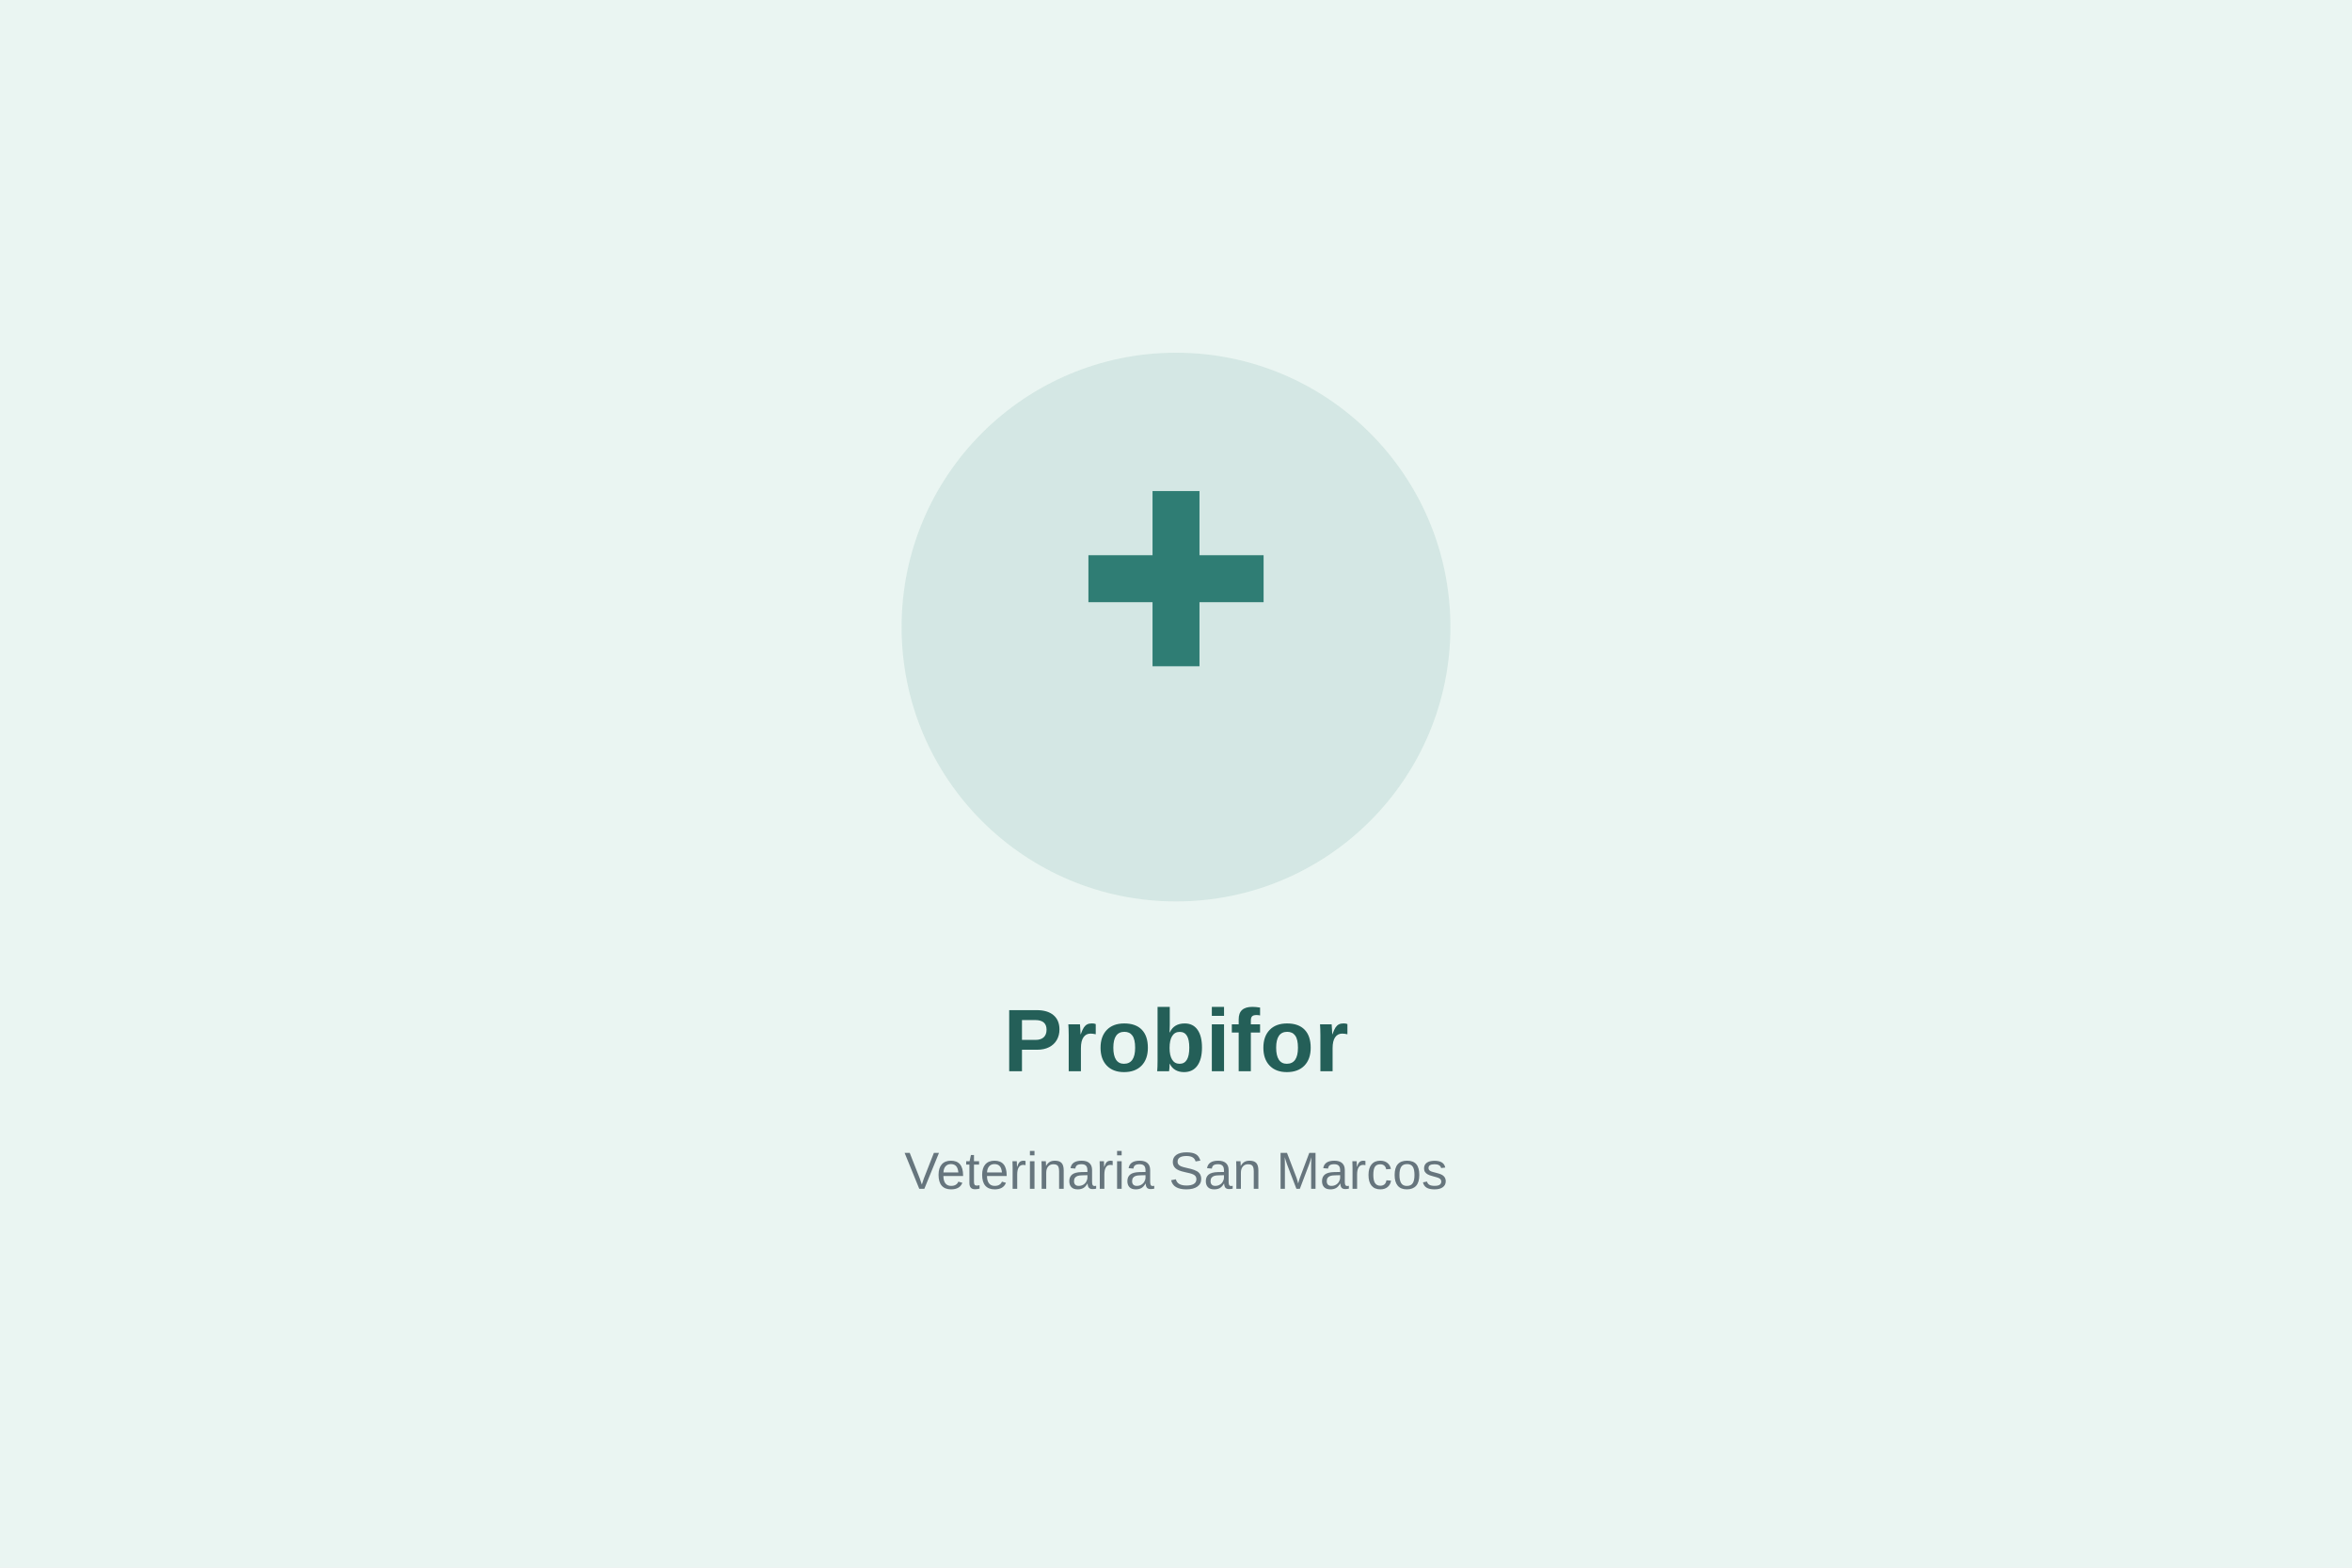
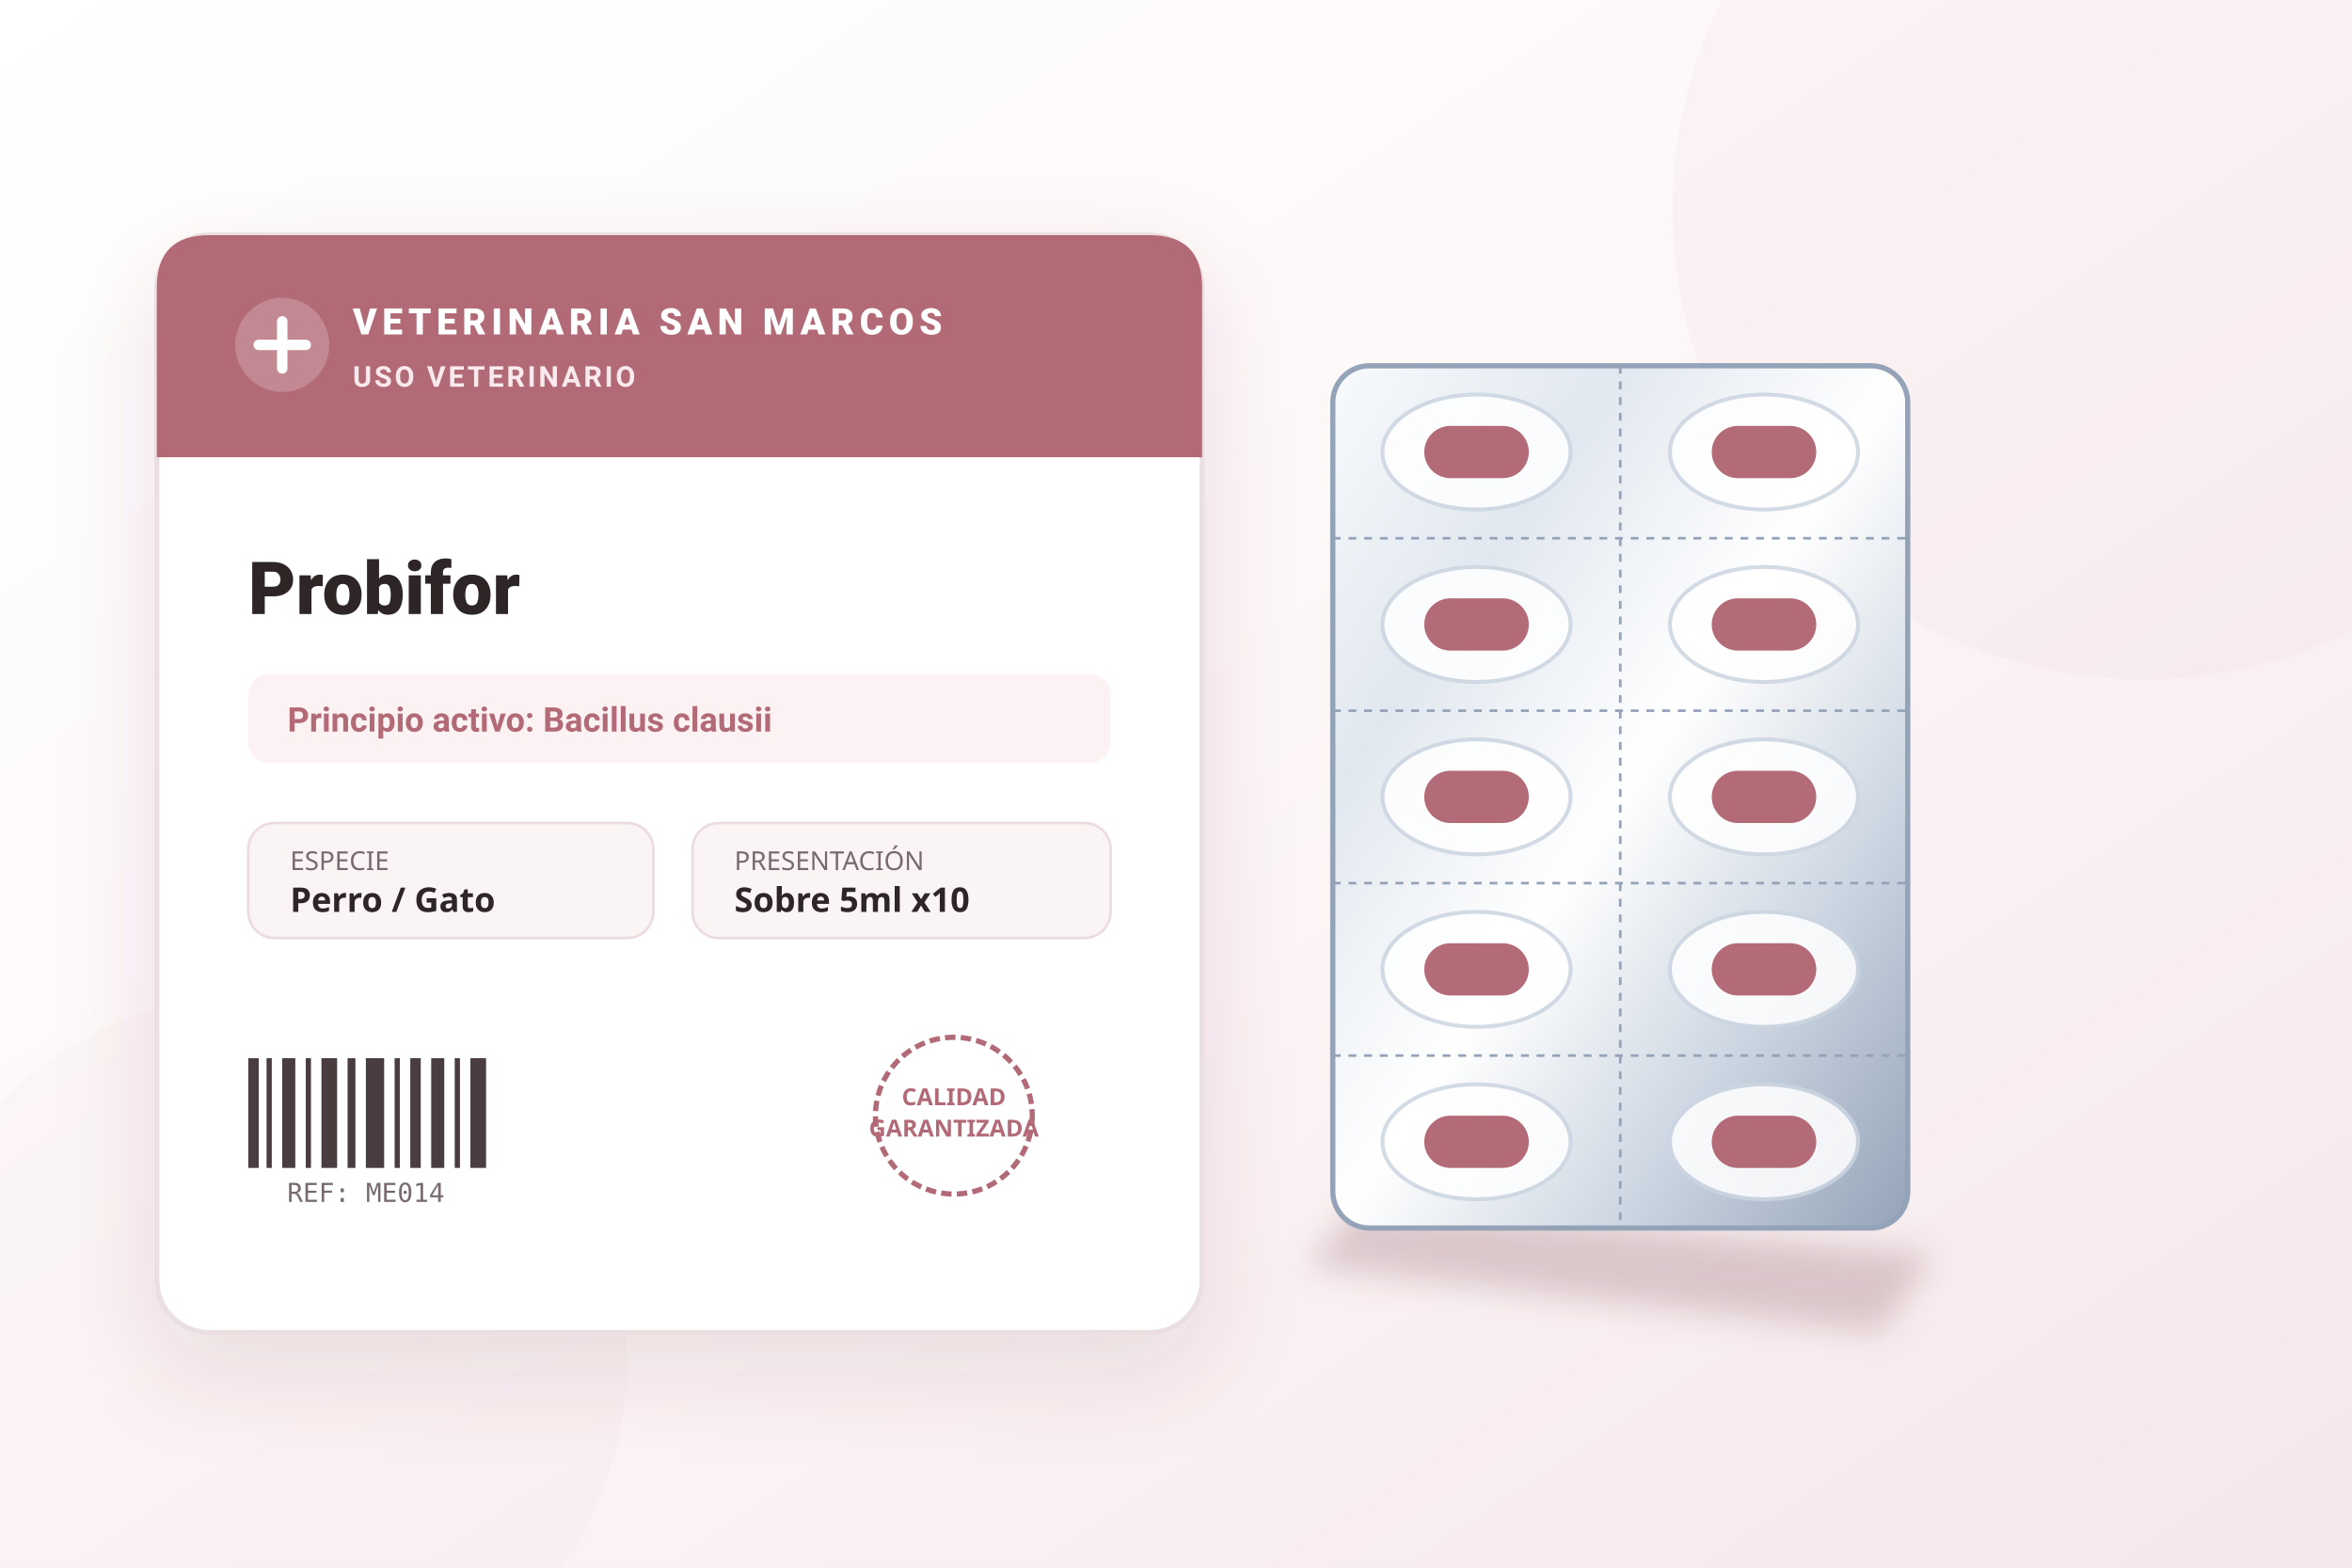
<svg xmlns="http://www.w3.org/2000/svg" width="900" height="600" viewBox="0 0 900 600">
-   <rect width="900" height="600" fill="#eaf5f2" />
-   <circle cx="450" cy="240" r="105" fill="#2f7d74" opacity=".12" />
-   <text x="450" y="255" text-anchor="middle" font-family="Arial, sans-serif" font-size="92" fill="#2f7d74">✚</text>
-   <text x="450" y="410" text-anchor="middle" font-family="Arial, sans-serif" font-size="34" font-weight="700" fill="#245f58">Probifor</text>
-   <text x="450" y="455" text-anchor="middle" font-family="Arial, sans-serif" font-size="20" fill="#66757d">Veterinaria San Marcos</text>
+   <defs>
+     <linearGradient id="bgGrad" x1="0%" y1="0%" x2="100%" y2="100%">
+       <stop offset="0%" stop-color="#ffffff" />
+       <stop offset="50%" stop-color="#fdf6f7" />
+       <stop offset="100%" stop-color="#f5e6e9" />
+     </linearGradient>
+     <filter id="cardShadow" x="-10%" y="-10%" width="130%" height="130%">
+       <feDropShadow dx="0" dy="14" stdDeviation="18" flood-color="#733b47" flood-opacity="0.12" />
+     </filter>
+   </defs>
+   <rect width="900" height="600" fill="url(#bgGrad)" />
+   <circle cx="820" cy="80" r="180" fill="#b36b77" opacity="0.04" />
+   <circle cx="100" cy="520" r="140" fill="#b36b77" opacity="0.03" />
+   <g transform="translate(60, 90)" filter="url(#cardShadow)">
+     <rect x="0" y="0" width="400" height="420" rx="20" fill="#ffffff" stroke="#ecdfe2" stroke-width="2" />
+     <path d="M 0,20 Q 0,0 20,0 L 380,0 Q 400,0 400,20 L 400,85 L 0,85 Z" fill="#b36b77" />
+     <g transform="translate(30, 24)">
+       <circle cx="18" cy="18" r="18" fill="#ffffff" opacity="0.2" />
+       <path d="M18,9 L18,27 M9,18 L27,18" stroke="#ffffff" stroke-width="4" stroke-linecap="round" />
+     </g>
+     <text x="75" y="38" font-family="'Segoe UI', Roboto, sans-serif" font-size="14" font-weight="800" fill="#ffffff" letter-spacing="2">VETERINARIA SAN MARCOS</text>
+     <text x="75" y="58" font-family="'Segoe UI', Roboto, sans-serif" font-size="11" font-weight="600" fill="#faeaed" letter-spacing="1">USO VETERINARIO</text>
+     <text x="35" y="145" font-family="'Segoe UI', Roboto, sans-serif" font-size="28" font-weight="800" fill="#2e2528">Probifor</text>
+     <rect x="35" y="168" width="330" height="34" rx="8" fill="#fcf2f4" />
+     <text x="50" y="190" font-family="'Segoe UI', Roboto, sans-serif" font-size="13" font-weight="600" fill="#b36b77">Principio activo: Bacillus clausii</text>
+     <g transform="translate(35, 225)">
+       <rect x="0" y="0" width="155" height="44" rx="10" fill="#faf4f5" stroke="#ecdce0" stroke-width="1" />
+       <text x="16" y="18" font-family="'Segoe UI', sans-serif" font-size="10" fill="#786b6f">ESPECIE</text>
+       <text x="16" y="34" font-family="'Segoe UI', sans-serif" font-size="13" font-weight="700" fill="#2e2528">Perro / Gato</text>
+       <rect x="170" y="0" width="160" height="44" rx="10" fill="#faf4f5" stroke="#ecdce0" stroke-width="1" />
+       <text x="186" y="18" font-family="'Segoe UI', sans-serif" font-size="10" fill="#786b6f">PRESENTACIÓN</text>
+       <text x="186" y="34" font-family="'Segoe UI', sans-serif" font-size="13" font-weight="700" fill="#2e2528">Sobre 5ml x10</text>
+     </g>
+     <g transform="translate(35, 305)">
+       <rect x="0" y="10" width="4" height="42" fill="#4a3e41" />
+       <rect x="7" y="10" width="2" height="42" fill="#4a3e41" />
+       <rect x="13" y="10" width="5" height="42" fill="#4a3e41" />
+       <rect x="22" y="10" width="2" height="42" fill="#4a3e41" />
+       <rect x="28" y="10" width="6" height="42" fill="#4a3e41" />
+       <rect x="38" y="10" width="3" height="42" fill="#4a3e41" />
+       <rect x="45" y="10" width="7" height="42" fill="#4a3e41" />
+       <rect x="56" y="10" width="2" height="42" fill="#4a3e41" />
+       <rect x="62" y="10" width="4" height="42" fill="#4a3e41" />
+       <rect x="70" y="10" width="5" height="42" fill="#4a3e41" />
+       <rect x="79" y="10" width="2" height="42" fill="#4a3e41" />
+       <rect x="85" y="10" width="6" height="42" fill="#4a3e41" />
+       <text x="45" y="65" text-anchor="middle" font-family="monospace" font-size="10" fill="#786b6f">REF: ME014</text>
+       <circle cx="270" cy="32" r="30" fill="none" stroke="#b36b77" stroke-width="2" stroke-dasharray="4,2" />
+       <text x="270" y="28" text-anchor="middle" font-family="'Segoe UI', sans-serif" font-size="9" font-weight="800" fill="#b36b77">CALIDAD</text>
+       <text x="270" y="40" text-anchor="middle" font-family="'Segoe UI', sans-serif" font-size="9" font-weight="800" fill="#b36b77">GARANTIZADA</text>
+     </g>
+   </g>
+   <g transform="translate(470, 90)">
+     <polygon points="50,370 270,390 250,420 30,395" fill="#6e3d46" opacity="0.22" filter="blur(6px)" />
+     <defs>
+       <linearGradient id="foilGrad" x1="0%" y1="0%" x2="100%" y2="100%">
+         <stop offset="0%" stop-color="#f8fafc" />
+         <stop offset="25%" stop-color="#e2e8f0" />
+         <stop offset="50%" stop-color="#ffffff" />
+         <stop offset="75%" stop-color="#cbd5e1" />
+         <stop offset="100%" stop-color="#94a3b8" />
+       </linearGradient>
+       <linearGradient id="pillGrad" x1="0%" y1="0%" x2="100%" y2="0%">
+         <stop offset="0%" stop-color="#b36b77" />
+         <stop offset="50%" stop-color="#ffffff" />
+         <stop offset="100%" stop-color="#8c4b56" />
+       </linearGradient>
+     </defs>
+     <rect x="40" y="50" width="220" height="330" rx="14" fill="url(#foilGrad)" stroke="#94a3b8" stroke-width="2" />
+     <line x1="40" y1="116" x2="260" y2="116" stroke="#94a3b8" stroke-dasharray="3,3" stroke-width="1" />
+     <line x1="40" y1="182" x2="260" y2="182" stroke="#94a3b8" stroke-dasharray="3,3" stroke-width="1" />
+     <line x1="40" y1="248" x2="260" y2="248" stroke="#94a3b8" stroke-dasharray="3,3" stroke-width="1" />
+     <line x1="40" y1="314" x2="260" y2="314" stroke="#94a3b8" stroke-dasharray="3,3" stroke-width="1" />
+     <line x1="150" y1="50" x2="150" y2="380" stroke="#94a3b8" stroke-dasharray="3,3" stroke-width="1" />
+     <ellipse cx="95" cy="83" rx="36" ry="22" fill="#ffffff" opacity="0.85" stroke="#cbd5e1" stroke-width="1.5" />
+     <rect x="75" y="73" width="40" height="20" rx="10" fill="#b36b77" />
+     <ellipse cx="205" cy="83" rx="36" ry="22" fill="#ffffff" opacity="0.85" stroke="#cbd5e1" stroke-width="1.5" />
+     <rect x="185" y="73" width="40" height="20" rx="10" fill="#b36b77" />
+     <ellipse cx="95" cy="149" rx="36" ry="22" fill="#ffffff" opacity="0.85" stroke="#cbd5e1" stroke-width="1.5" />
+     <rect x="75" y="139" width="40" height="20" rx="10" fill="#b36b77" />
+     <ellipse cx="205" cy="149" rx="36" ry="22" fill="#ffffff" opacity="0.85" stroke="#cbd5e1" stroke-width="1.5" />
+     <rect x="185" y="139" width="40" height="20" rx="10" fill="#b36b77" />
+     <ellipse cx="95" cy="215" rx="36" ry="22" fill="#ffffff" opacity="0.85" stroke="#cbd5e1" stroke-width="1.5" />
+     <rect x="75" y="205" width="40" height="20" rx="10" fill="#b36b77" />
+     <ellipse cx="205" cy="215" rx="36" ry="22" fill="#ffffff" opacity="0.85" stroke="#cbd5e1" stroke-width="1.5" />
+     <rect x="185" y="205" width="40" height="20" rx="10" fill="#b36b77" />
+     <ellipse cx="95" cy="281" rx="36" ry="22" fill="#ffffff" opacity="0.85" stroke="#cbd5e1" stroke-width="1.5" />
+     <rect x="75" y="271" width="40" height="20" rx="10" fill="#b36b77" />
+     <ellipse cx="205" cy="281" rx="36" ry="22" fill="#ffffff" opacity="0.85" stroke="#cbd5e1" stroke-width="1.5" />
+     <rect x="185" y="271" width="40" height="20" rx="10" fill="#b36b77" />
+     <ellipse cx="95" cy="347" rx="36" ry="22" fill="#ffffff" opacity="0.85" stroke="#cbd5e1" stroke-width="1.5" />
+     <rect x="75" y="337" width="40" height="20" rx="10" fill="#b36b77" />
+     <ellipse cx="205" cy="347" rx="36" ry="22" fill="#ffffff" opacity="0.85" stroke="#cbd5e1" stroke-width="1.5" />
+     <rect x="185" y="337" width="40" height="20" rx="10" fill="#b36b77" />
+   </g>
</svg>
